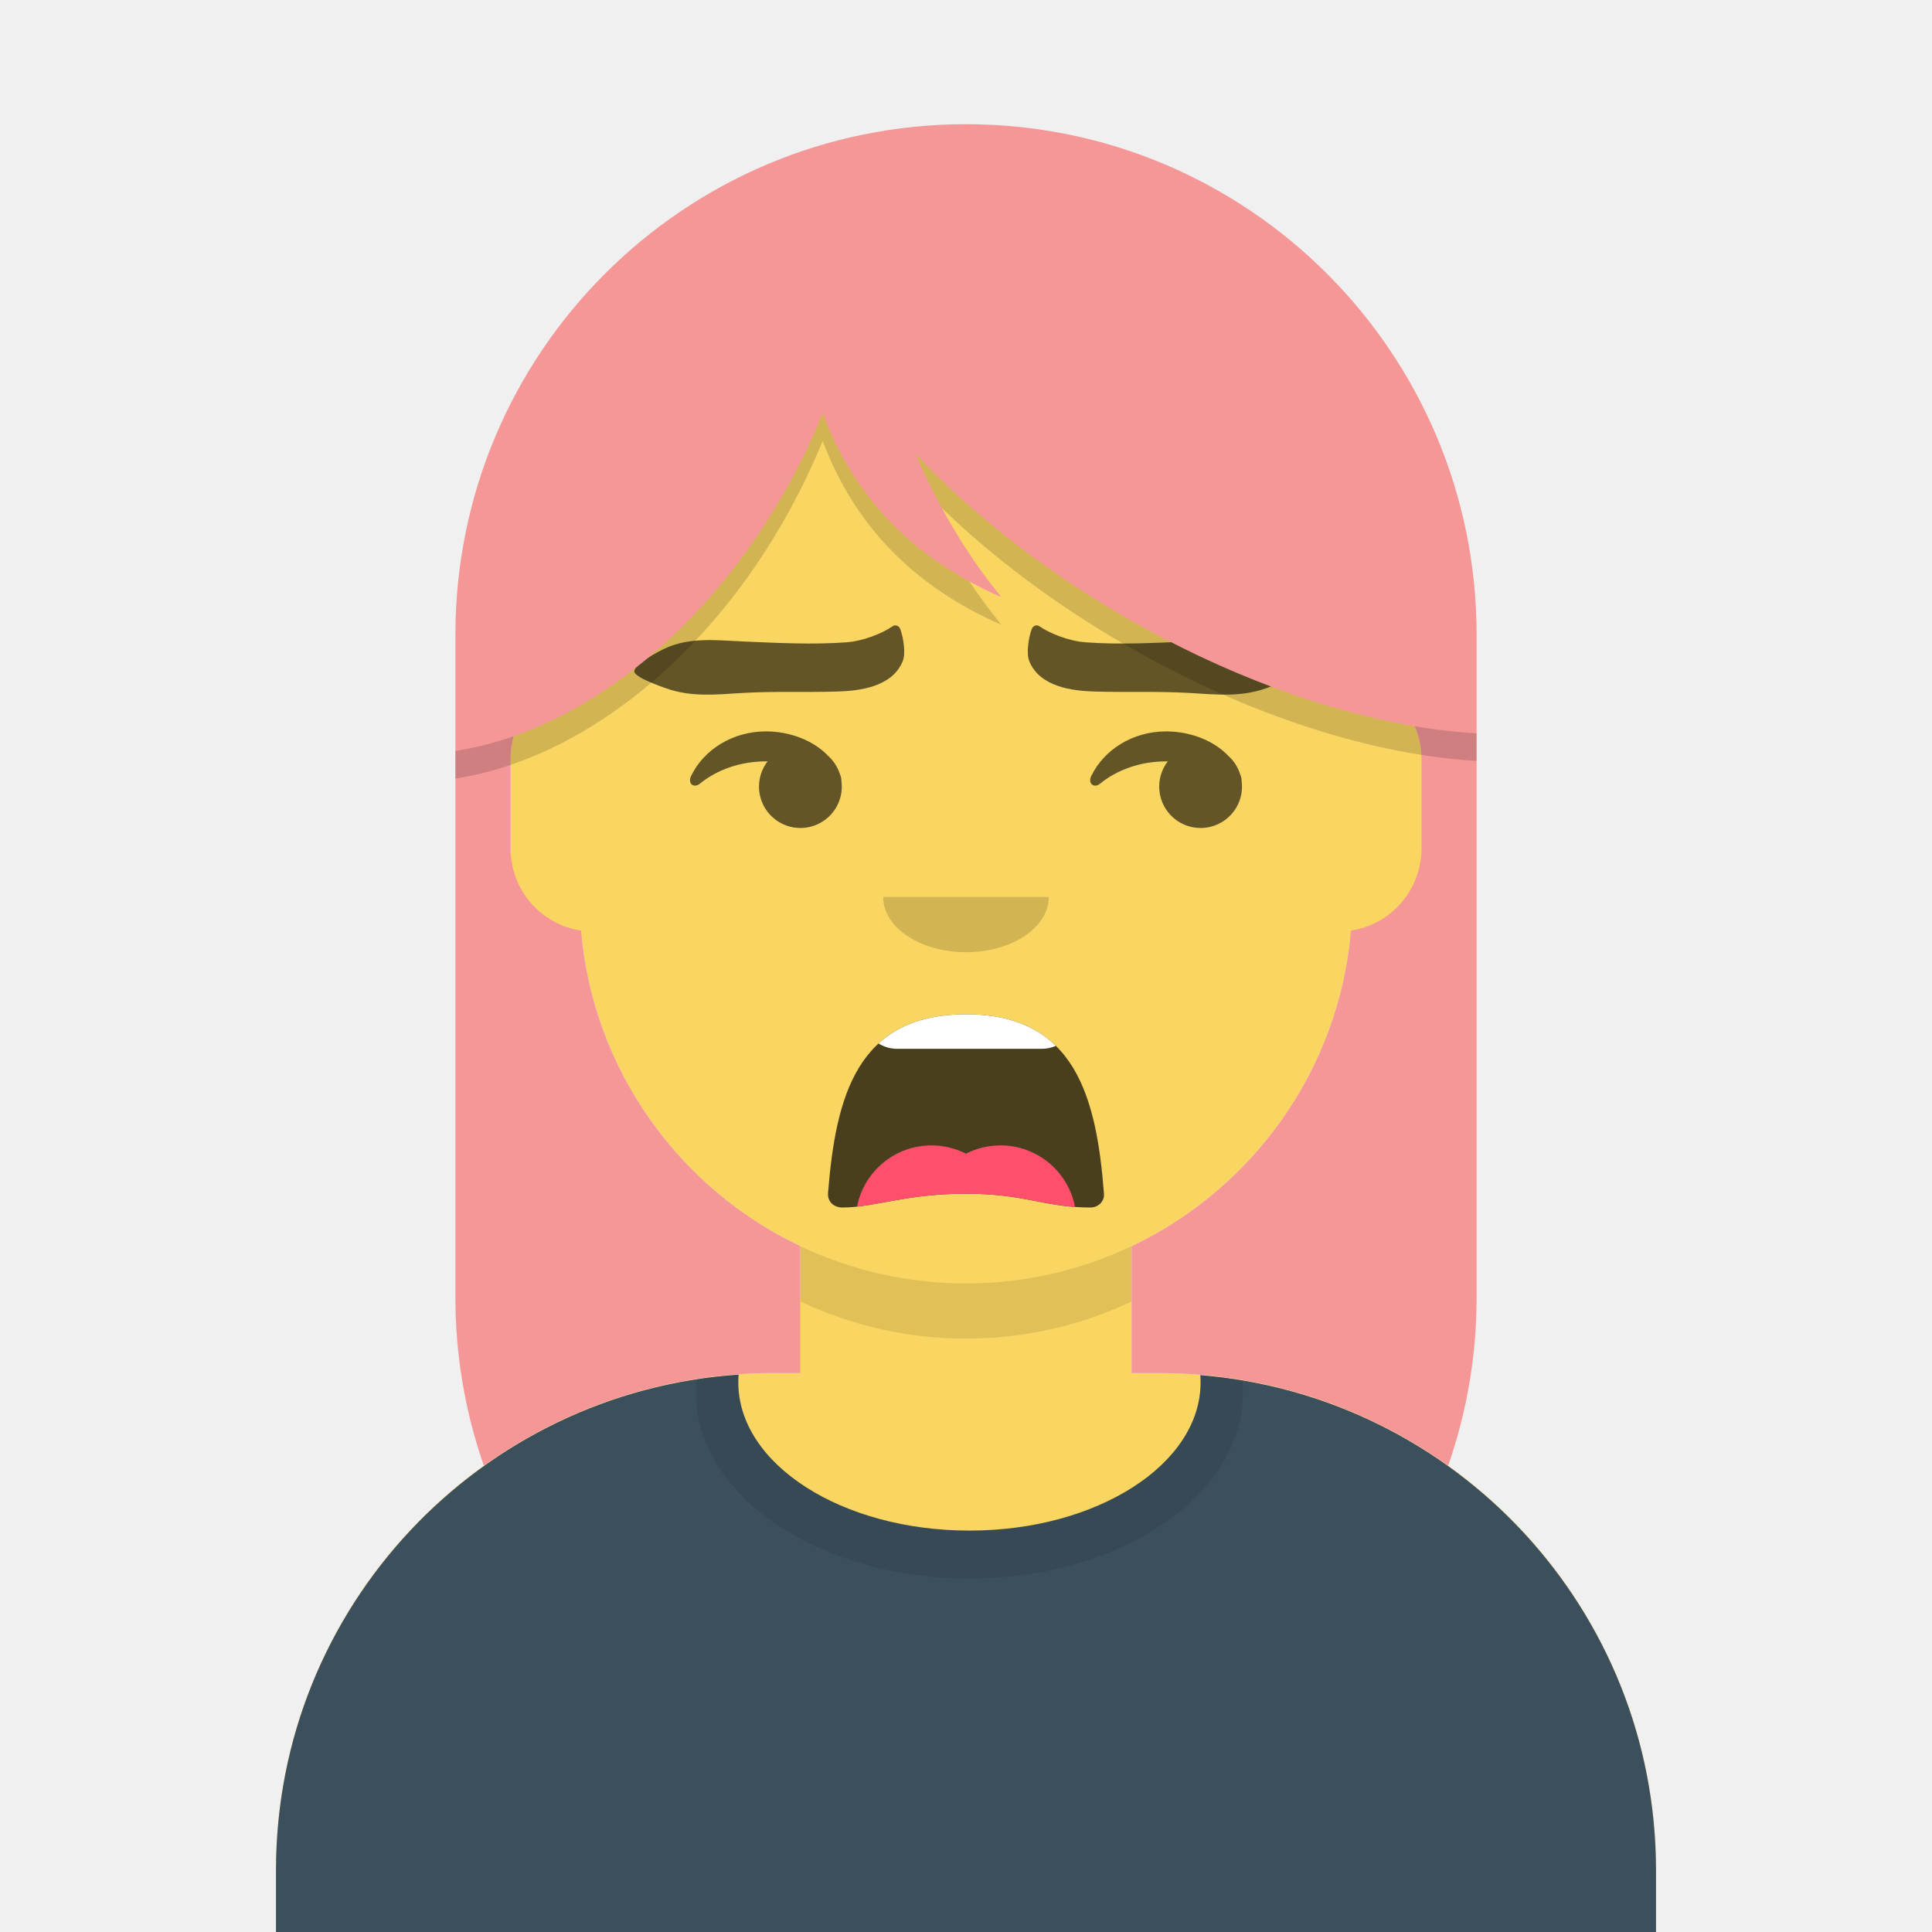
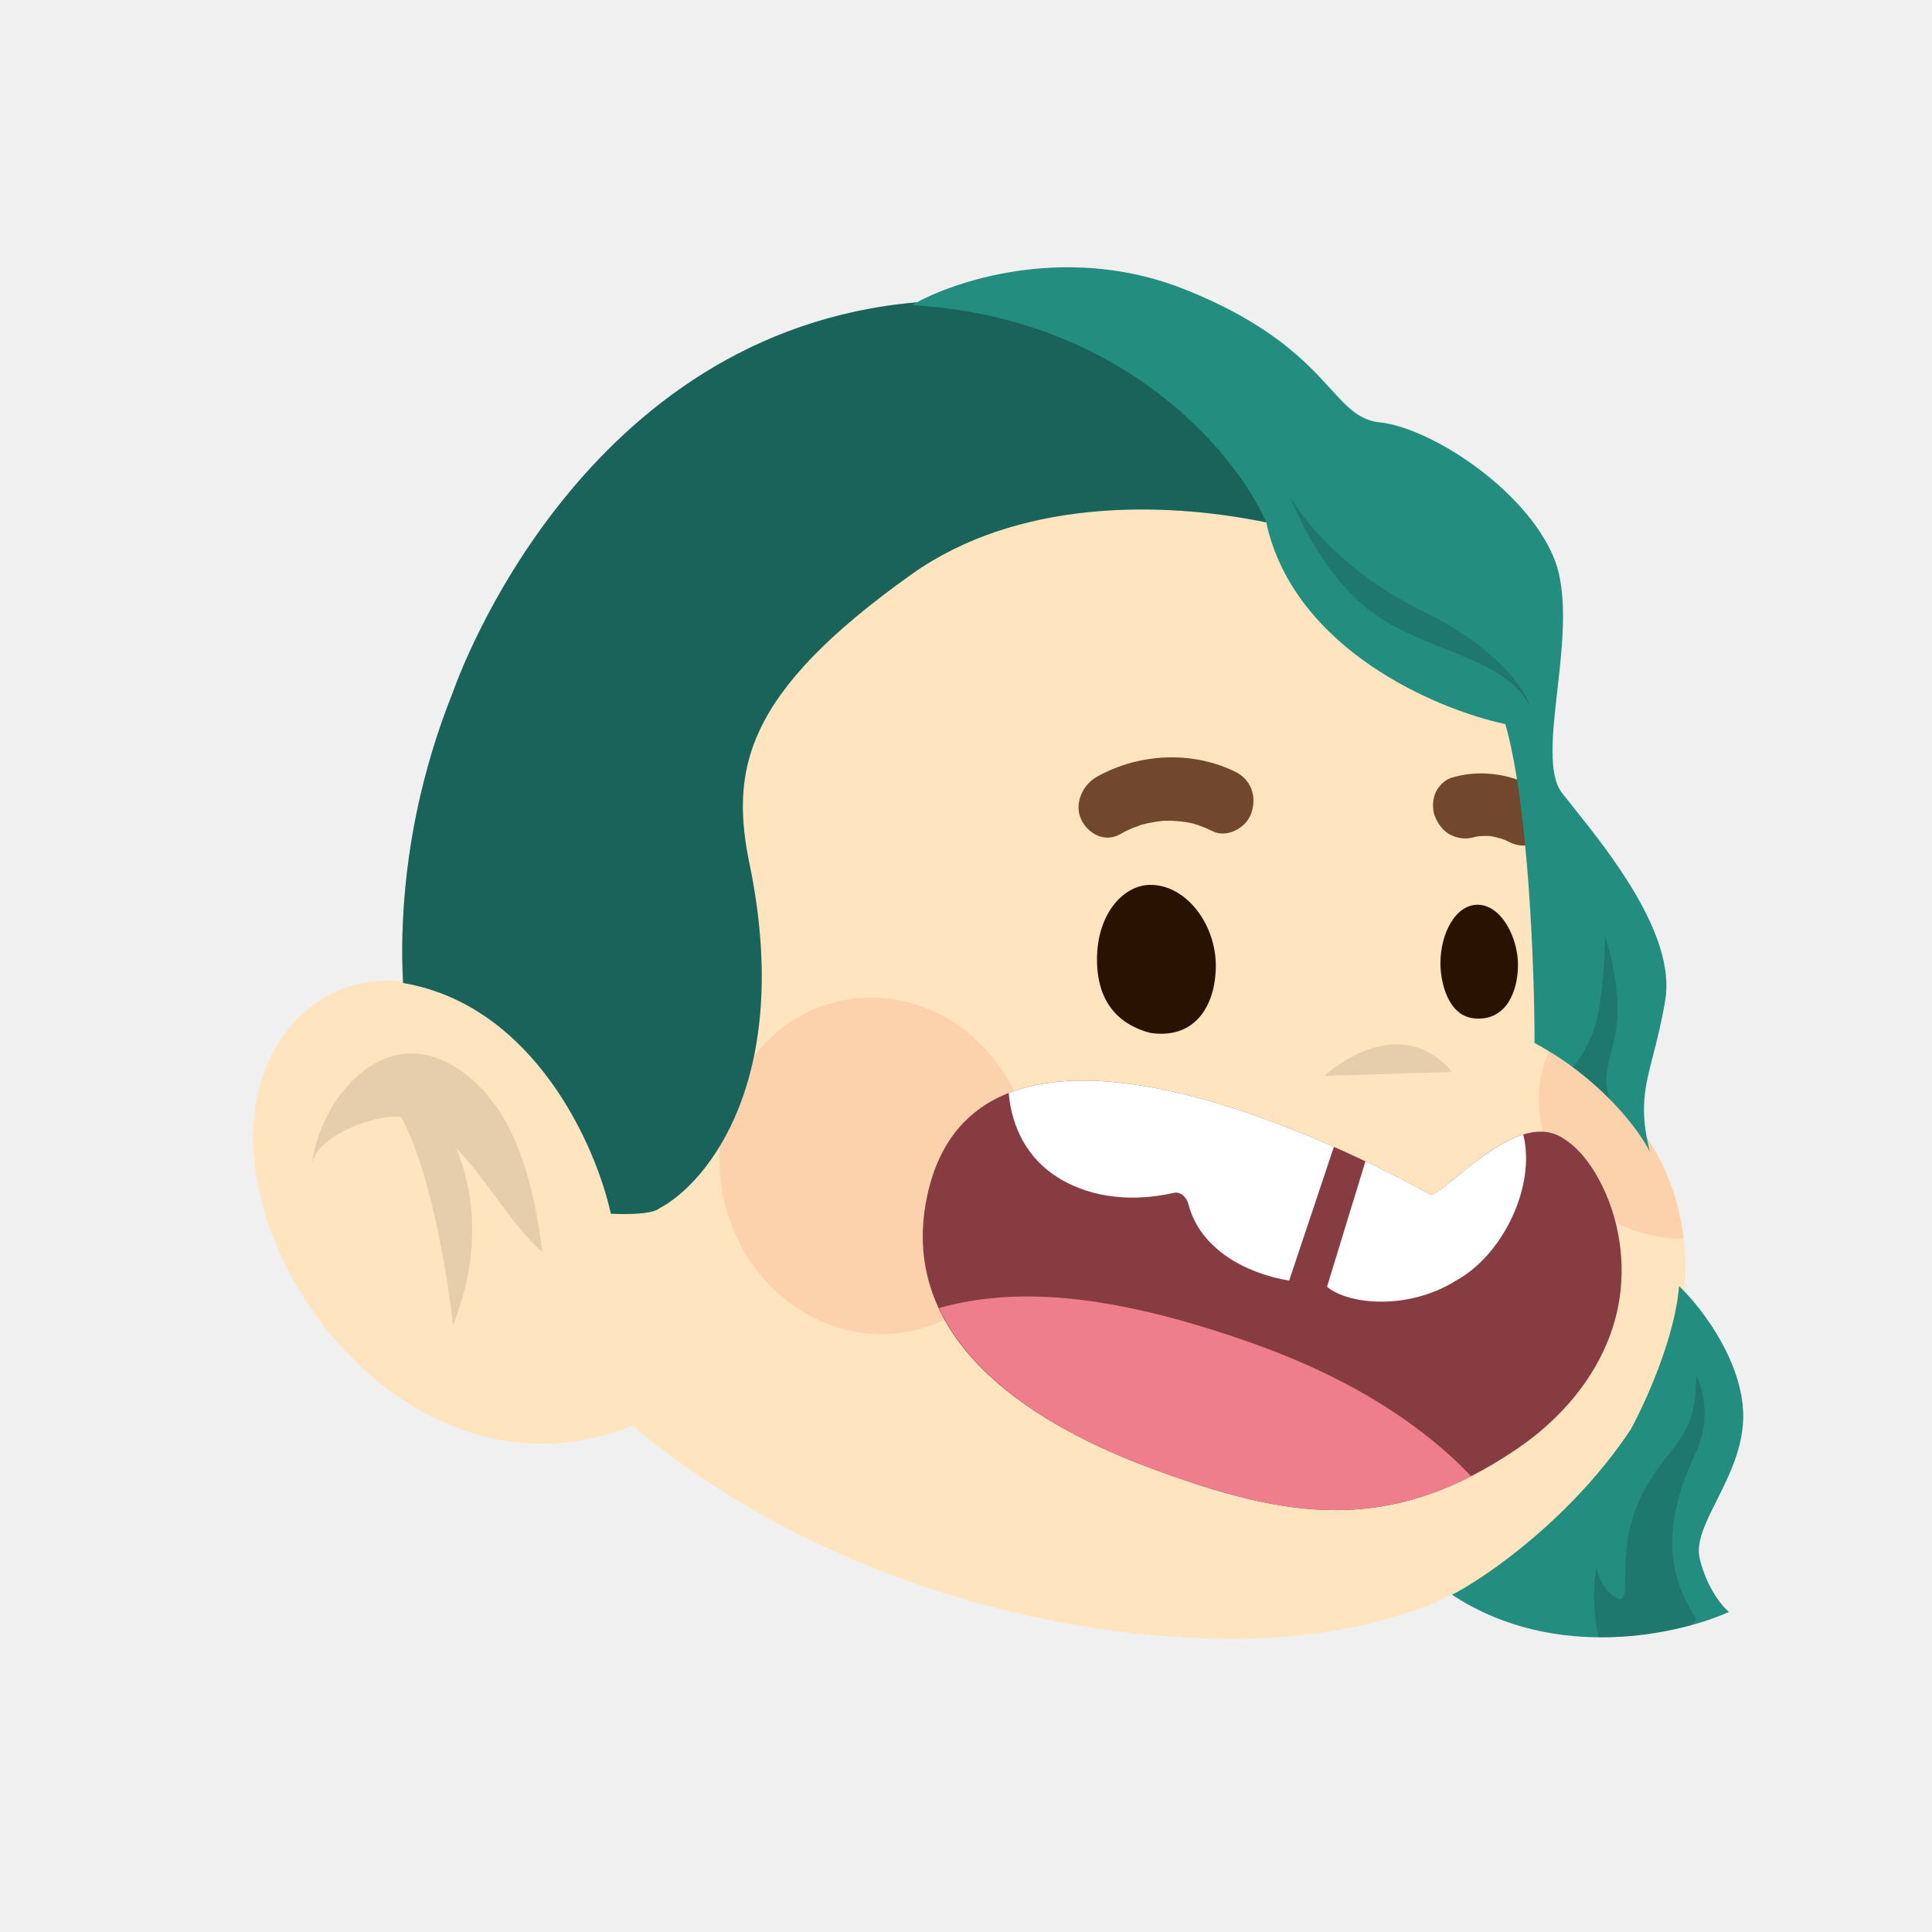
- <svg xmlns="http://www.w3.org/2000/svg" viewBox="0 0 280 280" fill="none">
+ <svg xmlns="http://www.w3.org/2000/svg" viewBox="0 0 480 480" fill="none">
  <mask id="avatarsRadiusMask">
-     <rect width="280" height="280" rx="0" ry="0" x="0" y="0" fill="#fff" />
+     <rect width="480" height="480" rx="0" ry="0" x="0" y="0" fill="#fff" />
  </mask>
  <g mask="url(#avatarsRadiusMask)">
-     <g transform="translate(40, 36)">
-       <path d="M100 0C69.072 0 44 25.072 44 56v6.166c-5.675.952-10 5.888-10 11.834v14c0 6.052 4.48 11.058 10.305 11.881 2.067 19.806 14.458 36.541 31.695 44.73V163h-4c-39.764 0-72 32.236-72 72v9h200v-9c0-39.764-32.236-72-72-72h-4v-18.389c17.237-8.189 29.628-24.924 31.695-44.73C161.52 99.058 166 94.052 166 88V74c0-5.946-4.325-10.882-10-11.834V56c0-30.928-25.072-56-56-56z" fill="#F9D562" />
-       <path d="M76 144.611v8A55.79 55.79 0 00100 158a55.789 55.789 0 0024-5.389v-8A55.789 55.789 0 01100 150a55.79 55.79 0 01-24-5.389z" fill="#000" fill-opacity=".1" />
+     <g transform="matrix(.85775 0 0 .85427 52 47)">
+       <path d="M263.989 38.62s131.387 20.593 121.424 208.128c-.036.695 15.192 10.822 16.384 11.904 10.619 9.62 19.527 21.94 23.423 36.351 13.872 51.319-35.724 104.196-75.83 118.231-14.981 5.242-30.815 7.787-46.681 8.249-103.139 3.009-239.69-62.655-246.703-190.893a172.056 172.056 0 0 1-.195-13.802c.621-24.349 6.488-48.063 15.33-70.082-.004.001 57.398-142.617 192.848-108.085Z" fill="rgba(255, 228, 192, 1)" />
+       <path d="M388.739 248.727c-1.423 3.492-2.844 7.955-3.241 10.507-1.694 10.947 2.045 22.252 8.54 30.378 6.168 7.716 14.976 12.72 23.506 14.607 2.88.637 6.367.964 9.416 1.067-3.204-31.703-28.973-50.725-38.221-56.559ZM203.534 332.051c24.406-5.26 39.558-31.017 33.844-57.531-5.714-26.514-30.13-43.744-54.535-38.484-24.405 5.259-39.558 31.016-33.844 57.53 5.714 26.514 30.13 43.744 54.535 38.485Z" fill="#DC2400" style="mix-blend-mode:multiply" opacity=".1" />
+       <path opacity=".1" d="M323.014 257.889s20.842-19.864 36.977-1.188Z" fill="#000" />
+       <g>
+         <path d="M128.679 356.869c-69.38 34.83-132.35-52.512-112.18-101.609 12.866-31.317 50.38-33.752 72.118-5.146 12.829 16.883 23.209 38.464 29.103 59.108" fill="rgba(255, 228, 192, 1)" />
+         <path opacity=".1" d="M71.534 278.927c8.927 9.099 16.103 22.593 24.923 30.12-1.63-12.595-4.232-26.045-10.34-37.396-6.201-11.528-17.479-21.025-28.962-20.242-14.23.971-25.947 17.573-27.454 32.626.9-9.008 18.99-15.104 25.894-14.251 10.812 20.413 14.998 60.644 14.998 60.644 9.007-22.775 5.36-40.689.941-51.501Z" fill="#000" />
+       </g>
    </g>
-     <g transform="translate(8, 170)">
-       <path d="M132.5 51.828c18.502 0 33.5-9.617 33.5-21.48 0-.353-.013-.704-.04-1.053 36.976 3.03 66.04 34 66.04 71.757V110H32v-8.948c0-38.1 29.592-69.287 67.045-71.833-.03.374-.045.75-.045 1.129 0 11.863 14.998 21.48 33.5 21.48z" fill="#3C4F5C" />
-       <path d="M132.5 58.761c21.89 0 39.635-12.05 39.635-26.913 0-.603-.029-1.2-.086-1.793a72.056 72.056 0 00-6.089-.76c.027.349.04.7.04 1.053 0 11.863-14.998 21.48-33.5 21.48-18.502 0-33.5-9.617-33.5-21.48 0-.379.015-.755.045-1.128-2.05.139-4.077.364-6.077.672a18.592 18.592 0 00-.103 1.956c0 14.864 17.745 26.913 39.635 26.913z" fill="#000" fill-opacity=".08" />
+     <g transform="matrix(.85472 0 0 .855 19 -17)">
+       <path d="M393.348 366.944c3.015 1.731 24.097-24.743 38.134-16.689 4.739 2.719 8.354 7.356 11.069 12.367 5.966 11.023 8.007 24.415 5.604 36.769-3.401 17.468-15.188 31.769-29.053 41.248-37.308 25.5-66.905 20.68-106.724 5.918-31.343-11.617-74.048-35.531-65.201-78.677 15.573-75.95 146.132-.958 146.171-.936Z" fill="#873C41" />
+       <g fill="#fff">
+         <path d="M318.892 366.521c-11.072 2.51-23.417 1.861-33.556-4.433-8.783-5.452-13.467-14.387-14.362-24.587 26.295-10.346 67.328 3.627 94.526 15.632L352.5 392c-12.847-2.11-25.973-9.366-29.261-22.14-.527-2.043-2.229-3.821-4.347-3.339ZM420.542 349.573C424.297 364.286 414.784 384.48 401 392c-13.936 8.746-31.337 6.972-37.5 1.803l11.17-36.467c11.36 5.401 18.668 9.597 18.677 9.603 2.292 1.319 15.046-13.655 27.195-17.366Z" />
+       </g>
+       <path d="M400.293 443.788c-21.923-20.117-48.878-31.353-76.209-39.326-23.378-6.821-49.7-11.241-73.362-4.473 10.965 23.534 39.18 38.231 61.656 46.564 34.832 12.911 61.843 18.215 93.031 2.275-1.699-1.685-3.356-3.424-5.116-5.04Z" fill="#EE7E8B" />
    </g>
-     <g transform="translate(86, 134)">
-       <path fill-rule="evenodd" clip-rule="evenodd" d="M34.008 38.864C35.128 24.876 38.234 13.008 53.996 13c15.762-.008 18.92 11.943 19.998 25.994.087 1.13-.82 2.006-1.957 2.006-6.687 0-9.367-1.994-18.048-2-8.68-.006-13.232 2-17.896 2-1.144 0-2.197-.737-2.085-2.136z" fill="#000" fill-opacity=".7" />
-       <path d="M67.024 17.573A4.982 4.982 0 0165 18H44a4.977 4.977 0 01-2.672-.773c2.897-2.66 6.95-4.224 12.668-4.227 5.95-.003 10.104 1.698 13.028 4.573z" fill="#fff" />
-       <path d="M69.804 40.922c-2.05-.146-3.757-.477-5.547-.824C61.53 39.57 58.61 39.003 53.99 39c-5.013-.004-8.65.664-11.725 1.229-1.45.266-2.774.509-4.06.648C39.195 35.818 43.652 32 49 32c1.8 0 3.5.433 5 1.2 1.5-.767 3.2-1.2 5-1.2 5.365 0 9.832 3.84 10.804 8.922z" fill="#FF4F6D" />
+     <g transform="matrix(.85472 0 0 .855 19 -17)">
+       <g fill="#2A1200">
+         <path d="M331.178 300.479c-.023 11.876-6.228 21.515-19.112 19.539-9.274-2.483-15.448-9.019-15.424-21.474.026-13.049 7.627-21.517 15.508-21.532 10.534-.02 19.051 11.591 19.028 23.467ZM419.013 300.265c-.015 7.96-3.619 16.509-12.842 15.526-7.739-.824-9.715-10.983-9.705-15.984.017-8.747 4.4-17.011 10.795-17.023 6.877-.013 11.768 9.52 11.752 17.481Z" />
+       </g>
+       <g fill="#71472D">
+         <path d="M336.947 244.202c-12.423-6.152-27.941-5.58-40.399 1.435-4.016 2.262-6.61 7.668-4.551 12.251 1.901 4.239 6.913 6.9 11.213 4.474a38.291 38.291 0 0 1 3.96-1.957c.422-.178 1.506-.39 1.926-.714.197-.058.389-.116.588-.169a37.477 37.477 0 0 1 3.712-.802 38.115 38.115 0 0 1 2.144-.283c.226-.023.451-.041.679-.059.586.074 1.317-.03 1.866-.012a35.827 35.827 0 0 1 5.853.678c.172.035.34.072.511.111.64.2 1.283.385 1.917.609a36.411 36.411 0 0 1 3.948 1.682c4.014 1.989 9.677-.822 11.21-5.352 1.68-4.989-.277-9.761-4.577-11.892ZM423.529 248.526c-7.428-4.032-15.949-4.938-23.619-2.723-2.07.598-3.959 2.401-4.845 4.395-.874 1.964-1.051 4.777-.191 6.913.895 2.218 2.423 4.327 4.576 5.379 2.183 1.067 4.415 1.342 6.664.696.368-.107.745-.169 1.12-.257a22.487 22.487 0 0 1 3.523-.117c1.422.215 2.822.561 4.205 1.037.482.221.974.418 1.446.672 2.034 1.103 4.58 1.366 6.663.696 1.994-.642 4.04-2.356 4.843-4.399.833-2.115 1.112-4.629.191-6.913-.917-2.278-2.424-4.212-4.576-5.379Z" />
+       </g>
    </g>
-     <g transform="translate(112, 122)">
-       <path fill-rule="evenodd" clip-rule="evenodd" d="M16 8c0 4.418 5.373 8 12 8s12-3.582 12-8" fill="#000" fill-opacity=".16" />
+     <g transform="matrix(.85472 0 0 .85667 18 -15)">
+       <g fill="rgba(35, 141, 128, 1)">
+         <path d="M347.001 169.003c8.002 36.798 49.666 54.33 69.499 58.497 6.8 23.6 8.5 71.833 8.5 92.5 18.8 10 30.167 24.833 33.5 31.5-3.083-12.334-1.472-18.564.974-28.02 1.124-4.344 2.424-9.37 3.526-15.98 3.11-18.66-16.283-42.848-26.607-55.724A329.113 329.113 0 0 1 433 247.5c-4.144-5.363-2.821-17.025-1.362-29.888 1.534-13.519 3.218-28.363-1.138-38.612-8.5-20-36-37.5-50.5-39-5.961-.617-9.387-4.36-14.307-9.735-7.049-7.702-17.164-18.754-42.193-28.765-32.741-13.097-64.71-3.443-78.046 3.69-97.32 8.35-133.041 107.978-134.882 113.112-.039.11-.063.177-.072.198-8.842 22.018-13.961 45.938-14.583 70.288-.118 4.595-.056 9.201.195 13.802 38.09 6.472 56.129 47.303 60.388 66.91 0 0 11.333.667 14-1.5 14-7.333 38.9-37.4 26.5-99-6-28-2-50.294 47-85 30.415-21.543 72.002-21.35 103.001-14.997ZM453 432c4-7.333 12.8-26.3 14-41.5 5.5 5.167 16.9 19.3 18.5 34.5 1.098 10.436-3.535 19.665-7.521 27.604-3.271 6.516-6.106 12.163-4.979 16.896 2 8.4 6.5 13.833 8.5 15.5-13.667 6.167-50.1 15-80.5-5 9.927-5 35.024-22.4 52-48Z" />
+       </g>
+       <path d="M347 169c-8.5-19.5-41-59.4-103-63 .457-.265.942-.536 1.454-.81-97.321 8.35-133.041 107.978-134.882 113.112-.039.11-.063.177-.072.198-8.842 22.018-13.961 45.938-14.583 70.288-.118 4.595-.056 9.201.195 13.802 38.09 6.472 56.129 47.303 60.388 66.91 0 0 11.333.667 14-1.5 14-7.333 38.9-37.4 26.5-99-6-28-2-50.294 47-85 30.415-21.542 72.002-21.35 103.001-14.997L347 169Z" fill="#000" fill-opacity=".3" />
+       <mask id="hairHalfShavedHead-a" style="mask-type:alpha" maskUnits="userSpaceOnUse" x="244" y="95" width="242" height="398">
+         <g fill="#238D81">
+           <path d="M244 106c62 3.6 94.5 43.5 103 63 8 36.8 49.667 54.333 69.5 58.5 6.8 23.6 8.5 71.833 8.5 92.5 18.8 10 30.167 24.833 33.5 31.5-4.5-18 1-23 4.5-44s-21.5-49-30-60 6-48.5-2.5-68.5-36-37.5-50.5-39-14-21.5-56.5-38.5c-34-13.6-67.167-2.667-79.5 4.5ZM467 390.5c-1.2 15.2-10 34.167-14 41.5-16.976 25.6-42.073 43-52 48 30.4 20 66.833 11.167 80.5 5-2-1.667-6.5-7.1-8.5-15.5-2.5-10.5 14.5-25.5 12.5-44.5-1.6-15.2-13-29.333-18.5-34.5Z" />
+         </g>
+       </mask>
+       <g fill="#000" fill-opacity=".15" mask="url(#hairHalfShavedHead-a)">
+         <path d="M377 194.5c-12.4-9.6-20.5-26-23-33 3.5 6.527 16 22.266 38 33 22 10.734 30.167 22.806 31.5 27.5-8-14.5-31-15.5-46.5-27.5ZM449 313.5c.8-8.8-2-20-3.5-24.5 0 4.833-.5 16.5-2.5 24.5s-7.167 14.333-9.5 16.5l15.5 10c-6.5-9-1-15.5 0-26.5ZM472 438.5c4.4-9.6 1.833-18.667 0-22 0 19.5-8 19-16 35s-2 32-7 29.5c-4-2-5.667-6.833-6-9-2 12.4.833 22.5 2.5 26 14 1.6 23.5-6.667 26.5-11-12.5-18.5-5.5-36.5 0-48.5Z" style="mix-blend-mode:multiply" />
+       </g>
    </g>
-     <g transform="translate(84, 90)">
-       <path d="M26.998 16c-4.834 0-8.991 2.648-10.838 6.447-.54 1.111.387 1.853 1.277 1.125 2.437-1.993 5.82-3.228 9.56-3.228.082 0 .163 0 .244.002a6 6 0 1010.699 2.8 2 2 0 00-.125-.739 7.55 7.55 0 00-.144-.372 6.007 6.007 0 00-1.646-2.484C33.9 17.317 30.507 16 26.998 16zm58 0c-4.834 0-8.991 2.648-10.838 6.447-.54 1.111.387 1.853 1.278 1.125 2.436-1.993 5.82-3.228 9.56-3.228.08 0 .162 0 .243.002a6 6 0 1010.699 2.8 2 2 0 00-.125-.739 7.55 7.55 0 00-.144-.372 6.007 6.007 0 00-1.646-2.484C91.9 17.317 88.506 16 84.998 16z" fill="#000" fill-opacity=".6" />
-     </g>
-     <g transform="translate(84, 82)">
-       <path fill-rule="evenodd" clip-rule="evenodd" d="M38.66 11.09c-4.998.362-9.923.086-14.918-.122-3.83-.158-7.717-.681-11.374 1.012-.7.324-4.53 2.28-4.44 3.349.07.855 3.935 2.191 4.63 2.436 3.67 1.29 7.181.895 10.954.67 4.628-.278 9.236-.074 13.861-.214 3.116-.093 7.917-.62 9.457-4.398.464-1.137.105-3.413-.36-4.657-.185-.496-.72-.683-1.125-.397-1.45 1.023-4.261 2.146-6.685 2.321zm34.68 0c4.998.362 9.923.086 14.918-.122 3.83-.158 7.717-.681 11.374 1.012.7.324 4.53 2.28 4.441 3.349-.071.855-3.936 2.191-4.632 2.436-3.668 1.29-7.18.895-10.954.67-4.627-.278-9.235-.074-13.86-.214-3.116-.093-7.917-.62-9.457-4.398-.464-1.137-.105-3.413.36-4.657.185-.496.72-.683 1.125-.397 1.45 1.023 4.261 2.146 6.685 2.321z" fill="#000" fill-opacity=".6" />
-     </g>
-     <g transform="translate(7, 0)">
-       <path d="M133 18c-40.87 0-74 33.13-74 74v96a73.889 73.889 0 004.125 24.423C74.924 203.973 89.381 199 105 199h4v-18.389c-17.53-8.328-30.048-25.496-31.791-45.744C71.43 134.002 67 129.019 67 123v-13c0-1.147.16-2.256.461-3.306 17.13-6.012 33.746-21.936 43.585-44.036.41-.92.803-1.84 1.181-2.762 4.586 12.236 13.216 21.116 25.891 26.639-4.872-5.947-9.022-12.875-12.448-20.783 7.976 8.506 18.347 16.74 30.479 23.743 14.33 8.274 28.916 13.562 41.872 15.75A11.96 11.96 0 01199 110v13c0 6.019-4.431 11.002-10.209 11.867-1.743 20.248-14.26 37.416-31.791 45.744V199h4c15.619 0 30.076 4.973 41.875 13.423A73.896 73.896 0 00207 188V92c0-40.87-33.131-74-74-74z" fill="#F59797" />
-       <path d="M111.046 62.658C99.59 88.39 78.946 105.75 59 108.838v4c19.945-3.088 40.59-20.448 52.046-46.18.41-.92.803-1.84 1.181-2.762 4.586 12.236 13.216 21.116 25.891 26.639a78.162 78.162 0 01-4.622-6.26c-10.175-5.567-17.264-13.693-21.269-24.379a98.804 98.804 0 01-1.181 2.762zm18.457 10.982c7.363 7.112 16.373 13.924 26.646 19.855 17.752 10.25 35.898 15.918 50.851 16.786v-4c-14.953-.868-33.099-6.536-50.851-16.786-12.132-7.004-22.503-15.237-30.479-23.743a98.293 98.293 0 003.833 7.888z" fill="#000" fill-opacity=".16" />
-     </g>
+     <g transform="matrix(.85472 0 0 .85667 14 -12)" />
  </g>
</svg>
